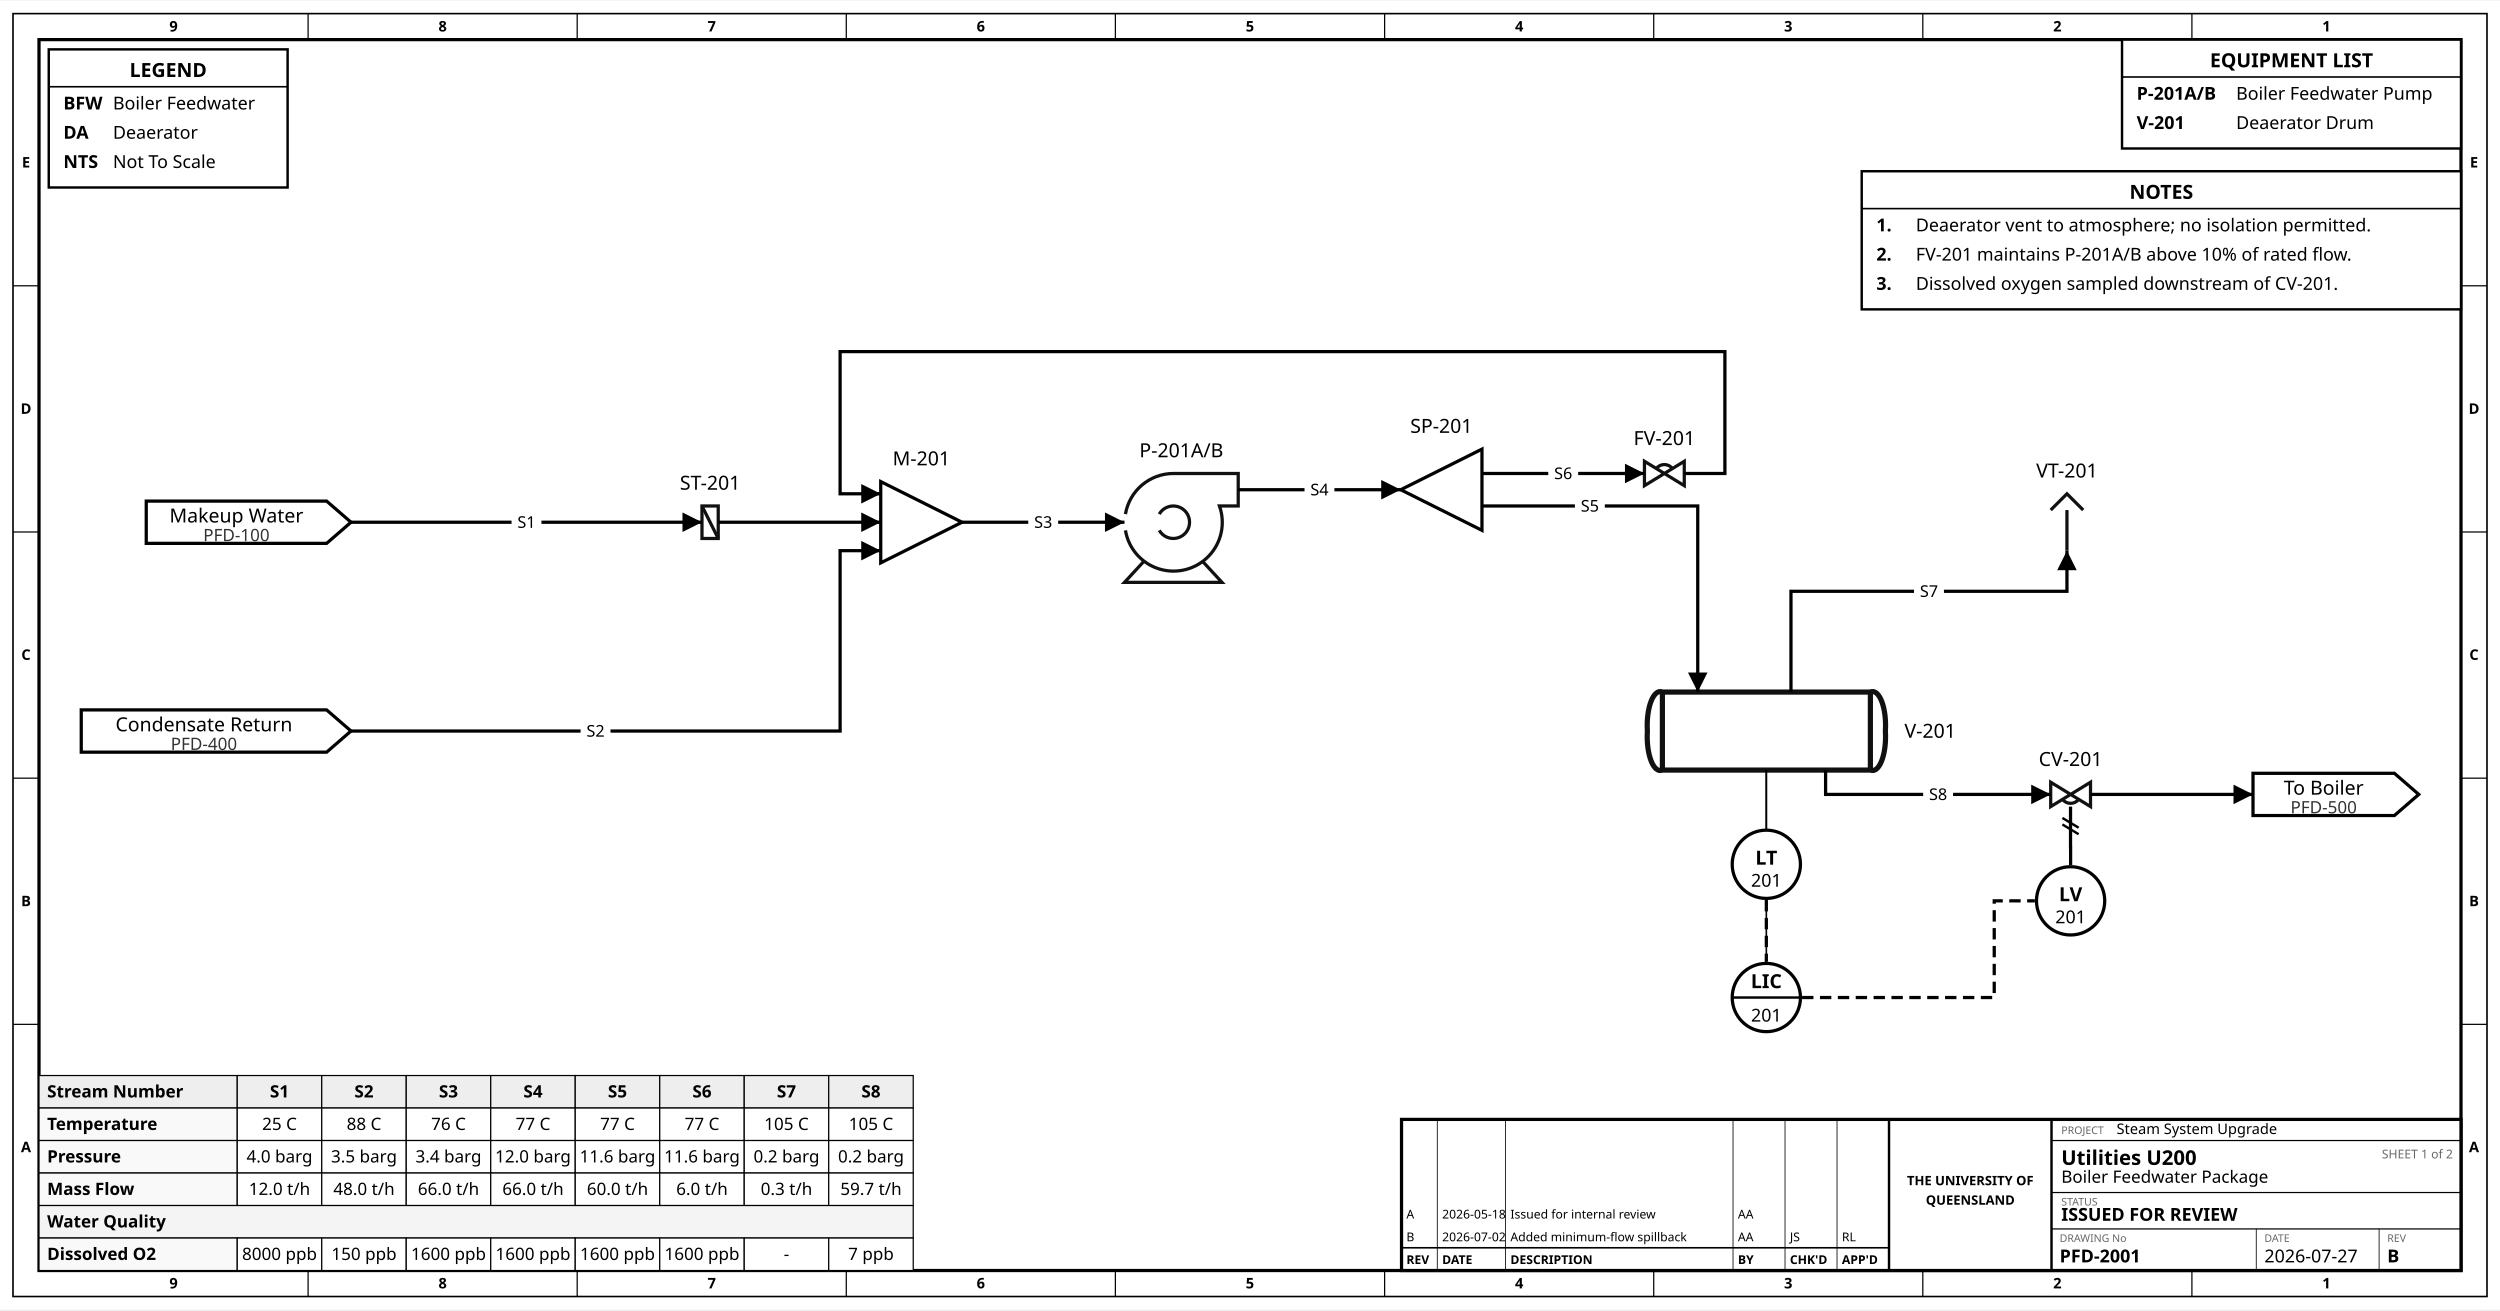
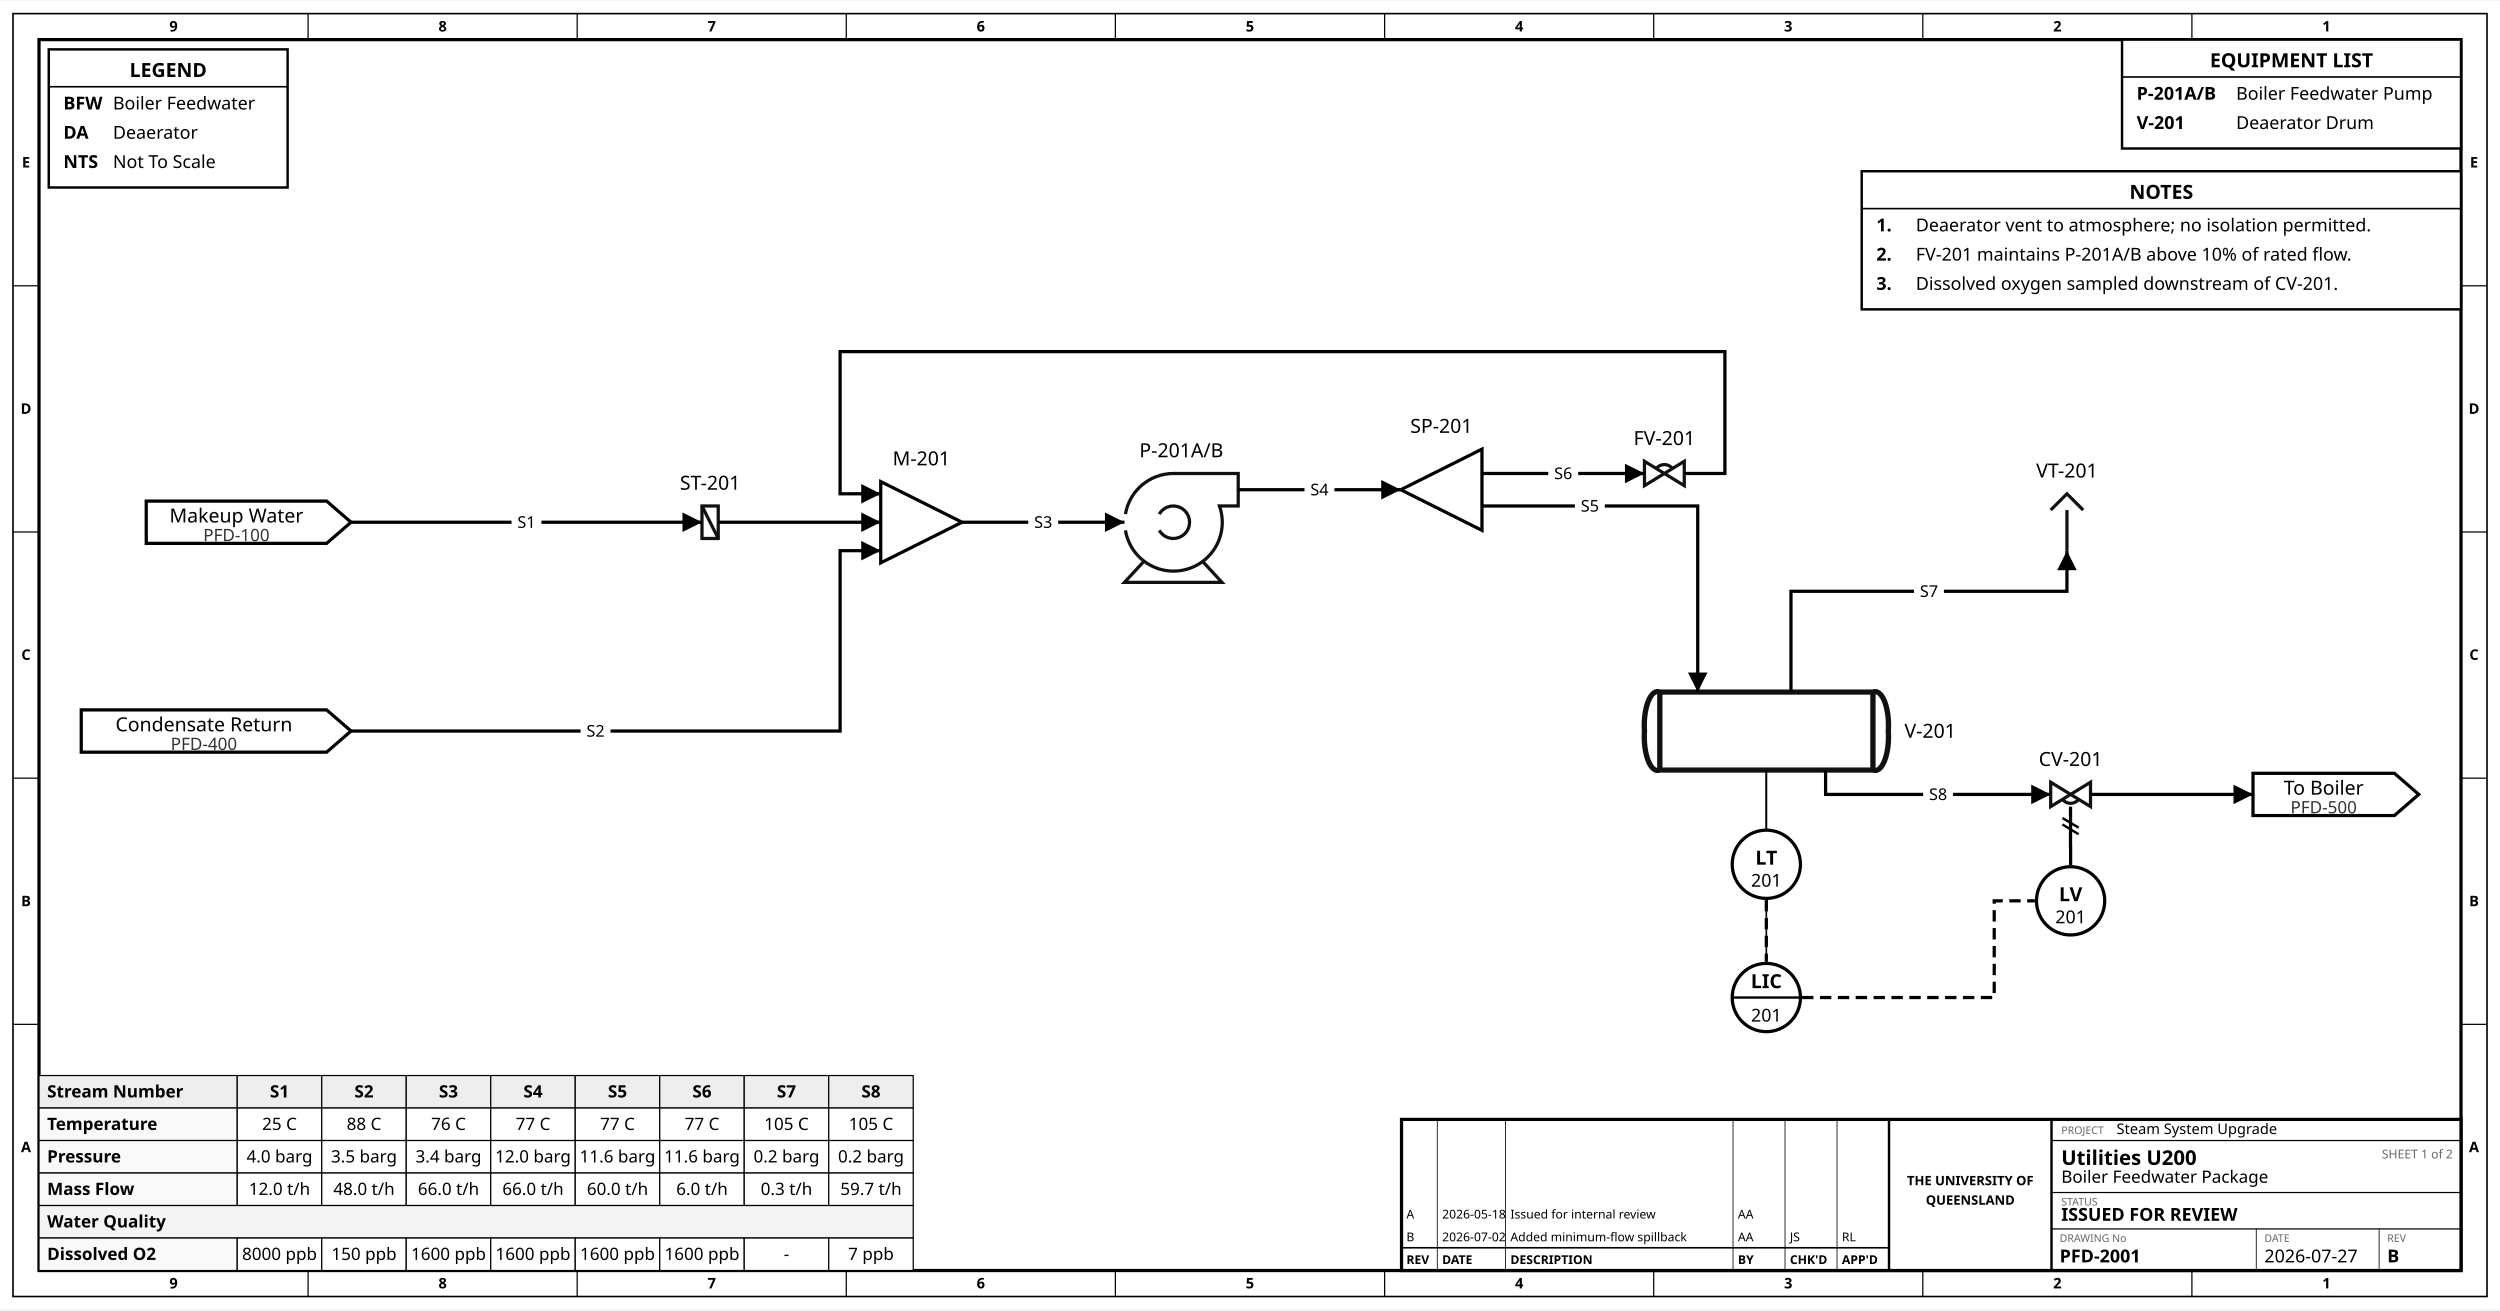
<svg xmlns="http://www.w3.org/2000/svg" width="1538" height="806" viewBox="-116.0 602.5 1538.5 805.5">
  <rect x="-116.0" y="602.5" width="1538.5" height="805.5" fill="white" />
  <rect x="-108.0" y="610.5" width="1522.5" height="789.5" fill="none" stroke="black" stroke-width="1" />
  <rect x="-92.0" y="626.5" width="1490.5" height="757.5" fill="none" stroke="black" stroke-width="2" />
  <text x="-9.2" y="621.5" font-family="sans-serif" font-size="9.0" text-anchor="middle" font-weight="bold" fill="black">9</text>
  <text x="-9.2" y="1395.0" font-family="sans-serif" font-size="9.0" text-anchor="middle" font-weight="bold" fill="black">9</text>
  <line x1="73.6" y1="610.5" x2="73.6" y2="626.5" stroke="black" stroke-width="0.75" />
  <line x1="73.6" y1="1384.0" x2="73.6" y2="1400.0" stroke="black" stroke-width="0.75" />
  <text x="156.4" y="621.5" font-family="sans-serif" font-size="9.0" text-anchor="middle" font-weight="bold" fill="black">8</text>
  <text x="156.4" y="1395.0" font-family="sans-serif" font-size="9.0" text-anchor="middle" font-weight="bold" fill="black">8</text>
  <line x1="239.2" y1="610.5" x2="239.2" y2="626.5" stroke="black" stroke-width="0.75" />
  <line x1="239.2" y1="1384.0" x2="239.2" y2="1400.0" stroke="black" stroke-width="0.75" />
  <text x="322.0" y="621.5" font-family="sans-serif" font-size="9.0" text-anchor="middle" font-weight="bold" fill="black">7</text>
  <text x="322.0" y="1395.0" font-family="sans-serif" font-size="9.0" text-anchor="middle" font-weight="bold" fill="black">7</text>
  <line x1="404.8" y1="610.5" x2="404.8" y2="626.5" stroke="black" stroke-width="0.75" />
  <line x1="404.8" y1="1384.0" x2="404.8" y2="1400.0" stroke="black" stroke-width="0.75" />
  <text x="487.6" y="621.5" font-family="sans-serif" font-size="9.0" text-anchor="middle" font-weight="bold" fill="black">6</text>
  <text x="487.6" y="1395.0" font-family="sans-serif" font-size="9.0" text-anchor="middle" font-weight="bold" fill="black">6</text>
  <line x1="570.4" y1="610.5" x2="570.4" y2="626.5" stroke="black" stroke-width="0.75" />
  <line x1="570.4" y1="1384.0" x2="570.4" y2="1400.0" stroke="black" stroke-width="0.75" />
  <text x="653.2" y="621.5" font-family="sans-serif" font-size="9.0" text-anchor="middle" font-weight="bold" fill="black">5</text>
  <text x="653.2" y="1395.0" font-family="sans-serif" font-size="9.0" text-anchor="middle" font-weight="bold" fill="black">5</text>
  <line x1="736.1" y1="610.5" x2="736.1" y2="626.5" stroke="black" stroke-width="0.75" />
  <line x1="736.1" y1="1384.0" x2="736.1" y2="1400.0" stroke="black" stroke-width="0.75" />
  <text x="818.9" y="621.5" font-family="sans-serif" font-size="9.0" text-anchor="middle" font-weight="bold" fill="black">4</text>
  <text x="818.9" y="1395.0" font-family="sans-serif" font-size="9.0" text-anchor="middle" font-weight="bold" fill="black">4</text>
  <line x1="901.7" y1="610.5" x2="901.7" y2="626.5" stroke="black" stroke-width="0.75" />
  <line x1="901.7" y1="1384.0" x2="901.7" y2="1400.0" stroke="black" stroke-width="0.75" />
  <text x="984.5" y="621.5" font-family="sans-serif" font-size="9.0" text-anchor="middle" font-weight="bold" fill="black">3</text>
  <text x="984.5" y="1395.0" font-family="sans-serif" font-size="9.0" text-anchor="middle" font-weight="bold" fill="black">3</text>
  <line x1="1067.3" y1="610.5" x2="1067.3" y2="626.5" stroke="black" stroke-width="0.75" />
  <line x1="1067.3" y1="1384.0" x2="1067.3" y2="1400.0" stroke="black" stroke-width="0.75" />
  <text x="1150.1" y="621.5" font-family="sans-serif" font-size="9.0" text-anchor="middle" font-weight="bold" fill="black">2</text>
  <text x="1150.1" y="1395.0" font-family="sans-serif" font-size="9.0" text-anchor="middle" font-weight="bold" fill="black">2</text>
  <line x1="1232.9" y1="610.5" x2="1232.9" y2="626.5" stroke="black" stroke-width="0.75" />
  <line x1="1232.9" y1="1384.0" x2="1232.9" y2="1400.0" stroke="black" stroke-width="0.75" />
  <text x="1315.7" y="621.5" font-family="sans-serif" font-size="9.0" text-anchor="middle" font-weight="bold" fill="black">1</text>
  <text x="1315.7" y="1395.0" font-family="sans-serif" font-size="9.0" text-anchor="middle" font-weight="bold" fill="black">1</text>
  <text x="-100.0" y="705.2" font-family="sans-serif" font-size="9.0" text-anchor="middle" font-weight="bold" fill="black">E</text>
  <text x="1406.5" y="705.2" font-family="sans-serif" font-size="9.0" text-anchor="middle" font-weight="bold" fill="black">E</text>
  <line x1="-108.0" y1="778.0" x2="-92.0" y2="778.0" stroke="black" stroke-width="0.75" />
  <line x1="1398.5" y1="778.0" x2="1414.5" y2="778.0" stroke="black" stroke-width="0.75" />
  <text x="-100.0" y="856.8" font-family="sans-serif" font-size="9.0" text-anchor="middle" font-weight="bold" fill="black">D</text>
  <text x="1406.5" y="856.8" font-family="sans-serif" font-size="9.0" text-anchor="middle" font-weight="bold" fill="black">D</text>
  <line x1="-108.0" y1="929.5" x2="-92.0" y2="929.5" stroke="black" stroke-width="0.75" />
  <line x1="1398.5" y1="929.5" x2="1414.5" y2="929.5" stroke="black" stroke-width="0.75" />
  <text x="-100.0" y="1008.2" font-family="sans-serif" font-size="9.0" text-anchor="middle" font-weight="bold" fill="black">C</text>
  <text x="1406.5" y="1008.2" font-family="sans-serif" font-size="9.0" text-anchor="middle" font-weight="bold" fill="black">C</text>
  <line x1="-108.0" y1="1081.0" x2="-92.0" y2="1081.0" stroke="black" stroke-width="0.75" />
  <line x1="1398.5" y1="1081.0" x2="1414.5" y2="1081.0" stroke="black" stroke-width="0.75" />
  <text x="-100.0" y="1159.8" font-family="sans-serif" font-size="9.0" text-anchor="middle" font-weight="bold" fill="black">B</text>
  <text x="1406.5" y="1159.8" font-family="sans-serif" font-size="9.0" text-anchor="middle" font-weight="bold" fill="black">B</text>
  <line x1="-108.0" y1="1232.5" x2="-92.0" y2="1232.5" stroke="black" stroke-width="0.75" />
  <line x1="1398.5" y1="1232.5" x2="1414.5" y2="1232.5" stroke="black" stroke-width="0.75" />
  <text x="-100.0" y="1311.2" font-family="sans-serif" font-size="9.0" text-anchor="middle" font-weight="bold" fill="black">A</text>
  <text x="1406.5" y="1311.2" font-family="sans-serif" font-size="9.0" text-anchor="middle" font-weight="bold" fill="black">A</text>
  <rect x="-86.0" y="632.5" width="147.0" height="85.0" fill="white" stroke="black" stroke-width="1.5" />
  <text x="-12.5" y="649.5" font-family="sans-serif" font-size="12.0" text-anchor="middle" font-weight="bold" fill="black">LEGEND</text>
  <line x1="-86.0" y1="655.5" x2="61.0" y2="655.5" stroke="black" stroke-width="1" />
  <text x="-77.0" y="669.5" font-family="sans-serif" font-size="11.0" text-anchor="start" font-weight="bold" fill="black">BFW</text>
  <text x="-46.5" y="669.5" font-family="sans-serif" font-size="11.0" text-anchor="start" fill="black">Boiler Feedwater</text>
  <text x="-77.0" y="687.5" font-family="sans-serif" font-size="11.0" text-anchor="start" font-weight="bold" fill="black">DA</text>
  <text x="-46.5" y="687.5" font-family="sans-serif" font-size="11.0" text-anchor="start" fill="black">Deaerator</text>
  <text x="-77.0" y="705.5" font-family="sans-serif" font-size="11.0" text-anchor="start" font-weight="bold" fill="black">NTS</text>
  <text x="-46.5" y="705.5" font-family="sans-serif" font-size="11.0" text-anchor="start" fill="black">Not To Scale</text>
  <rect x="1189.9" y="626.5" width="208.6" height="67.0" fill="white" stroke="black" stroke-width="1.5" />
  <text x="1294.2" y="643.5" font-family="sans-serif" font-size="12.0" text-anchor="middle" font-weight="bold" fill="black">EQUIPMENT LIST</text>
  <line x1="1189.9" y1="649.5" x2="1398.5" y2="649.5" stroke="black" stroke-width="1" />
  <text x="1198.9" y="663.5" font-family="sans-serif" font-size="11.0" text-anchor="start" font-weight="bold" fill="black">P-201A/B</text>
  <text x="1260.1" y="663.5" font-family="sans-serif" font-size="11.0" text-anchor="start" fill="black">Boiler Feedwater Pump</text>
  <text x="1198.9" y="681.5" font-family="sans-serif" font-size="11.0" text-anchor="start" font-weight="bold" fill="black">V-201</text>
  <text x="1260.1" y="681.5" font-family="sans-serif" font-size="11.0" text-anchor="start" fill="black">Deaerator Drum</text>
  <rect x="1029.7" y="707.5" width="368.8" height="85.0" fill="white" stroke="black" stroke-width="1.5" />
  <text x="1214.1" y="724.5" font-family="sans-serif" font-size="12.0" text-anchor="middle" font-weight="bold" fill="black">NOTES</text>
  <line x1="1029.7" y1="730.5" x2="1398.5" y2="730.5" stroke="black" stroke-width="1" />
  <text x="1038.7" y="744.5" font-family="sans-serif" font-size="11.0" text-anchor="start" font-weight="bold" fill="black">1.</text>
  <text x="1063.0" y="744.5" font-family="sans-serif" font-size="11.0" text-anchor="start" fill="black">Deaerator vent to atmosphere; no isolation permitted.</text>
  <text x="1038.7" y="762.5" font-family="sans-serif" font-size="11.0" text-anchor="start" font-weight="bold" fill="black">2.</text>
  <text x="1063.0" y="762.5" font-family="sans-serif" font-size="11.0" text-anchor="start" fill="black">FV-201 maintains P-201A/B above 10% of rated flow.</text>
  <text x="1038.7" y="780.5" font-family="sans-serif" font-size="11.0" text-anchor="start" font-weight="bold" fill="black">3.</text>
  <text x="1063.0" y="780.5" font-family="sans-serif" font-size="11.0" text-anchor="start" fill="black">Dissolved oxygen sampled downstream of CV-201.</text>
  <g id="stream_table">
    <rect x="-92.0" y="1264.0" width="122.0" height="20.0" fill="#eee" stroke="black" stroke-width="0.75" />
    <text x="-87.0" y="1277.5" font-family="sans-serif" font-size="10.5" font-weight="bold" text-anchor="start">Stream Number</text>
    <rect x="30.0" y="1264.0" width="52.0" height="20.0" fill="#eee" stroke="black" stroke-width="0.75" />
    <text x="56.0" y="1277.5" font-family="sans-serif" font-size="10.5" font-weight="bold" text-anchor="middle">S1</text>
    <rect x="82.0" y="1264.0" width="52.0" height="20.0" fill="#eee" stroke="black" stroke-width="0.75" />
    <text x="108.0" y="1277.5" font-family="sans-serif" font-size="10.5" font-weight="bold" text-anchor="middle">S2</text>
    <rect x="134.0" y="1264.0" width="52.0" height="20.0" fill="#eee" stroke="black" stroke-width="0.75" />
    <text x="160.0" y="1277.5" font-family="sans-serif" font-size="10.5" font-weight="bold" text-anchor="middle">S3</text>
    <rect x="186.0" y="1264.0" width="52.0" height="20.0" fill="#eee" stroke="black" stroke-width="0.75" />
    <text x="212.0" y="1277.5" font-family="sans-serif" font-size="10.5" font-weight="bold" text-anchor="middle">S4</text>
    <rect x="238.0" y="1264.0" width="52.0" height="20.0" fill="#eee" stroke="black" stroke-width="0.75" />
    <text x="264.0" y="1277.5" font-family="sans-serif" font-size="10.5" font-weight="bold" text-anchor="middle">S5</text>
    <rect x="290.0" y="1264.0" width="52.0" height="20.0" fill="#eee" stroke="black" stroke-width="0.75" />
    <text x="316.0" y="1277.5" font-family="sans-serif" font-size="10.5" font-weight="bold" text-anchor="middle">S6</text>
    <rect x="342.0" y="1264.0" width="52.0" height="20.0" fill="#eee" stroke="black" stroke-width="0.75" />
    <text x="368.0" y="1277.5" font-family="sans-serif" font-size="10.5" font-weight="bold" text-anchor="middle">S7</text>
    <rect x="394.0" y="1264.0" width="52.0" height="20.0" fill="#eee" stroke="black" stroke-width="0.75" />
    <text x="420.0" y="1277.5" font-family="sans-serif" font-size="10.5" font-weight="bold" text-anchor="middle">S8</text>
    <rect x="-92.0" y="1284.0" width="122.0" height="20.0" fill="#f9f9f9" stroke="black" stroke-width="0.75" />
    <text x="-87.0" y="1297.5" font-family="sans-serif" font-size="10.5" font-weight="bold" text-anchor="start">Temperature</text>
    <rect x="30.0" y="1284.0" width="52.0" height="20.0" fill="white" stroke="black" stroke-width="0.75" />
    <text x="56.0" y="1297.5" font-family="sans-serif" font-size="10.5" text-anchor="middle">25 C</text>
    <rect x="82.0" y="1284.0" width="52.0" height="20.0" fill="white" stroke="black" stroke-width="0.75" />
    <text x="108.0" y="1297.5" font-family="sans-serif" font-size="10.5" text-anchor="middle">88 C</text>
    <rect x="134.0" y="1284.0" width="52.0" height="20.0" fill="white" stroke="black" stroke-width="0.75" />
    <text x="160.0" y="1297.5" font-family="sans-serif" font-size="10.5" text-anchor="middle">76 C</text>
    <rect x="186.0" y="1284.0" width="52.0" height="20.0" fill="white" stroke="black" stroke-width="0.75" />
    <text x="212.0" y="1297.5" font-family="sans-serif" font-size="10.5" text-anchor="middle">77 C</text>
    <rect x="238.0" y="1284.0" width="52.0" height="20.0" fill="white" stroke="black" stroke-width="0.75" />
    <text x="264.0" y="1297.5" font-family="sans-serif" font-size="10.5" text-anchor="middle">77 C</text>
    <rect x="290.0" y="1284.0" width="52.0" height="20.0" fill="white" stroke="black" stroke-width="0.75" />
    <text x="316.0" y="1297.5" font-family="sans-serif" font-size="10.5" text-anchor="middle">77 C</text>
    <rect x="342.0" y="1284.0" width="52.0" height="20.0" fill="white" stroke="black" stroke-width="0.75" />
    <text x="368.0" y="1297.5" font-family="sans-serif" font-size="10.5" text-anchor="middle">105 C</text>
    <rect x="394.0" y="1284.0" width="52.0" height="20.0" fill="white" stroke="black" stroke-width="0.75" />
    <text x="420.0" y="1297.5" font-family="sans-serif" font-size="10.5" text-anchor="middle">105 C</text>
    <rect x="-92.0" y="1304.0" width="122.0" height="20.0" fill="#f9f9f9" stroke="black" stroke-width="0.75" />
    <text x="-87.0" y="1317.5" font-family="sans-serif" font-size="10.5" font-weight="bold" text-anchor="start">Pressure</text>
    <rect x="30.0" y="1304.0" width="52.0" height="20.0" fill="white" stroke="black" stroke-width="0.75" />
    <text x="56.0" y="1317.5" font-family="sans-serif" font-size="10.5" text-anchor="middle">4.0 barg</text>
    <rect x="82.0" y="1304.0" width="52.0" height="20.0" fill="white" stroke="black" stroke-width="0.75" />
    <text x="108.0" y="1317.5" font-family="sans-serif" font-size="10.5" text-anchor="middle">3.5 barg</text>
    <rect x="134.0" y="1304.0" width="52.0" height="20.0" fill="white" stroke="black" stroke-width="0.75" />
    <text x="160.0" y="1317.5" font-family="sans-serif" font-size="10.5" text-anchor="middle">3.4 barg</text>
    <rect x="186.0" y="1304.0" width="52.0" height="20.0" fill="white" stroke="black" stroke-width="0.75" />
    <text x="212.0" y="1317.5" font-family="sans-serif" font-size="10.5" text-anchor="middle">12.0 barg</text>
    <rect x="238.0" y="1304.0" width="52.0" height="20.0" fill="white" stroke="black" stroke-width="0.75" />
    <text x="264.0" y="1317.5" font-family="sans-serif" font-size="10.5" text-anchor="middle">11.6 barg</text>
    <rect x="290.0" y="1304.0" width="52.0" height="20.0" fill="white" stroke="black" stroke-width="0.75" />
    <text x="316.0" y="1317.5" font-family="sans-serif" font-size="10.5" text-anchor="middle">11.6 barg</text>
    <rect x="342.0" y="1304.0" width="52.0" height="20.0" fill="white" stroke="black" stroke-width="0.75" />
    <text x="368.0" y="1317.5" font-family="sans-serif" font-size="10.5" text-anchor="middle">0.2 barg</text>
    <rect x="394.0" y="1304.0" width="52.0" height="20.0" fill="white" stroke="black" stroke-width="0.75" />
    <text x="420.0" y="1317.5" font-family="sans-serif" font-size="10.5" text-anchor="middle">0.2 barg</text>
    <rect x="-92.0" y="1324.0" width="122.0" height="20.0" fill="#f9f9f9" stroke="black" stroke-width="0.75" />
    <text x="-87.0" y="1337.5" font-family="sans-serif" font-size="10.5" font-weight="bold" text-anchor="start">Mass Flow</text>
    <rect x="30.0" y="1324.0" width="52.0" height="20.0" fill="white" stroke="black" stroke-width="0.75" />
    <text x="56.0" y="1337.5" font-family="sans-serif" font-size="10.5" text-anchor="middle">12.0 t/h</text>
    <rect x="82.0" y="1324.0" width="52.0" height="20.0" fill="white" stroke="black" stroke-width="0.75" />
    <text x="108.0" y="1337.5" font-family="sans-serif" font-size="10.5" text-anchor="middle">48.0 t/h</text>
    <rect x="134.0" y="1324.0" width="52.0" height="20.0" fill="white" stroke="black" stroke-width="0.75" />
    <text x="160.0" y="1337.5" font-family="sans-serif" font-size="10.5" text-anchor="middle">66.0 t/h</text>
    <rect x="186.0" y="1324.0" width="52.0" height="20.0" fill="white" stroke="black" stroke-width="0.75" />
    <text x="212.0" y="1337.5" font-family="sans-serif" font-size="10.5" text-anchor="middle">66.0 t/h</text>
    <rect x="238.0" y="1324.0" width="52.0" height="20.0" fill="white" stroke="black" stroke-width="0.75" />
    <text x="264.0" y="1337.5" font-family="sans-serif" font-size="10.5" text-anchor="middle">60.0 t/h</text>
    <rect x="290.0" y="1324.0" width="52.0" height="20.0" fill="white" stroke="black" stroke-width="0.75" />
    <text x="316.0" y="1337.5" font-family="sans-serif" font-size="10.5" text-anchor="middle">6.0 t/h</text>
    <rect x="342.0" y="1324.0" width="52.0" height="20.0" fill="white" stroke="black" stroke-width="0.75" />
    <text x="368.0" y="1337.5" font-family="sans-serif" font-size="10.5" text-anchor="middle">0.3 t/h</text>
    <rect x="394.0" y="1324.0" width="52.0" height="20.0" fill="white" stroke="black" stroke-width="0.75" />
    <text x="420.0" y="1337.5" font-family="sans-serif" font-size="10.5" text-anchor="middle">59.7 t/h</text>
    <rect x="-92.0" y="1344.0" width="538.0" height="20.0" fill="#f4f4f4" stroke="black" stroke-width="0.75" />
    <text x="-87.0" y="1357.5" font-family="sans-serif" font-size="10.5" font-weight="bold" text-anchor="start">Water Quality</text>
    <rect x="-92.0" y="1364.0" width="122.0" height="20.0" fill="#f9f9f9" stroke="black" stroke-width="0.75" />
    <text x="-87.0" y="1377.5" font-family="sans-serif" font-size="10.5" font-weight="bold" text-anchor="start">Dissolved O2</text>
    <rect x="30.0" y="1364.0" width="52.0" height="20.0" fill="white" stroke="black" stroke-width="0.75" />
    <text x="56.0" y="1377.5" font-family="sans-serif" font-size="10.5" text-anchor="middle">8000 ppb</text>
    <rect x="82.0" y="1364.0" width="52.0" height="20.0" fill="white" stroke="black" stroke-width="0.75" />
    <text x="108.0" y="1377.5" font-family="sans-serif" font-size="10.5" text-anchor="middle">150 ppb</text>
    <rect x="134.0" y="1364.0" width="52.0" height="20.0" fill="white" stroke="black" stroke-width="0.75" />
    <text x="160.0" y="1377.5" font-family="sans-serif" font-size="10.5" text-anchor="middle">1600 ppb</text>
    <rect x="186.0" y="1364.0" width="52.0" height="20.0" fill="white" stroke="black" stroke-width="0.75" />
    <text x="212.0" y="1377.5" font-family="sans-serif" font-size="10.5" text-anchor="middle">1600 ppb</text>
    <rect x="238.0" y="1364.0" width="52.0" height="20.0" fill="white" stroke="black" stroke-width="0.75" />
    <text x="264.0" y="1377.5" font-family="sans-serif" font-size="10.5" text-anchor="middle">1600 ppb</text>
    <rect x="290.0" y="1364.0" width="52.0" height="20.0" fill="white" stroke="black" stroke-width="0.75" />
    <text x="316.0" y="1377.5" font-family="sans-serif" font-size="10.5" text-anchor="middle">1600 ppb</text>
    <rect x="342.0" y="1364.0" width="52.0" height="20.0" fill="white" stroke="black" stroke-width="0.75" />
    <text x="368.0" y="1377.5" font-family="sans-serif" font-size="10.5" text-anchor="middle">-</text>
    <rect x="394.0" y="1364.0" width="52.0" height="20.0" fill="white" stroke="black" stroke-width="0.75" />
    <text x="420.0" y="1377.5" font-family="sans-serif" font-size="10.5" text-anchor="middle">7 ppb</text>
  </g>
  <rect x="746.5" y="1291.0" width="652.0" height="93.0" fill="white" stroke="black" stroke-width="2" />
  <line x1="1046.5" y1="1291.0" x2="1046.5" y2="1384.0" stroke="black" stroke-width="1.5" />
  <line x1="1146.5" y1="1291.0" x2="1146.5" y2="1384.0" stroke="black" stroke-width="1.5" />
  <line x1="746.5" y1="1370.0" x2="1046.5" y2="1370.0" stroke="black" stroke-width="1" />
  <line x1="768.5" y1="1291.0" x2="768.5" y2="1384.0" stroke="black" stroke-width="0.5" />
  <line x1="810.5" y1="1291.0" x2="810.5" y2="1384.0" stroke="black" stroke-width="0.5" />
  <line x1="950.5" y1="1291.0" x2="950.5" y2="1384.0" stroke="black" stroke-width="0.5" />
  <line x1="982.5" y1="1291.0" x2="982.5" y2="1384.0" stroke="black" stroke-width="0.5" />
  <line x1="1014.5" y1="1291.0" x2="1014.5" y2="1384.0" stroke="black" stroke-width="0.5" />
  <text x="749.5" y="1380.0" font-family="sans-serif" font-size="7.5" text-anchor="start" font-weight="bold" fill="black">REV</text>
  <text x="771.5" y="1380.0" font-family="sans-serif" font-size="7.5" text-anchor="start" font-weight="bold" fill="black">DATE</text>
  <text x="813.5" y="1380.0" font-family="sans-serif" font-size="7.5" text-anchor="start" font-weight="bold" fill="black">DESCRIPTION</text>
  <text x="953.5" y="1380.0" font-family="sans-serif" font-size="7.5" text-anchor="start" font-weight="bold" fill="black">BY</text>
  <text x="985.5" y="1380.0" font-family="sans-serif" font-size="7.5" text-anchor="start" font-weight="bold" fill="black">CHK'D</text>
  <text x="1017.5" y="1380.0" font-family="sans-serif" font-size="7.5" text-anchor="start" font-weight="bold" fill="black">APP'D</text>
  <text x="749.5" y="1366.0" font-family="sans-serif" font-size="7.5" text-anchor="start" fill="black">B</text>
  <text x="771.5" y="1366.0" font-family="sans-serif" font-size="7.5" text-anchor="start" fill="black">2026-07-02</text>
  <text x="813.5" y="1366.0" font-family="sans-serif" font-size="7.5" text-anchor="start" fill="black">Added minimum-flow spillback</text>
  <text x="953.5" y="1366.0" font-family="sans-serif" font-size="7.5" text-anchor="start" fill="black">AA</text>
  <text x="985.5" y="1366.0" font-family="sans-serif" font-size="7.5" text-anchor="start" fill="black">JS</text>
  <text x="1017.5" y="1366.0" font-family="sans-serif" font-size="7.5" text-anchor="start" fill="black">RL</text>
  <text x="749.5" y="1352.0" font-family="sans-serif" font-size="7.5" text-anchor="start" fill="black">A</text>
  <text x="771.5" y="1352.0" font-family="sans-serif" font-size="7.5" text-anchor="start" fill="black">2026-05-18</text>
  <text x="813.5" y="1352.0" font-family="sans-serif" font-size="7.5" text-anchor="start" fill="black">Issued for internal review</text>
  <text x="953.5" y="1352.0" font-family="sans-serif" font-size="7.5" text-anchor="start" fill="black">AA</text>
  <text x="985.5" y="1352.0" font-family="sans-serif" font-size="7.5" text-anchor="start" fill="black" />
  <text x="1017.5" y="1352.0" font-family="sans-serif" font-size="7.5" text-anchor="start" fill="black" />
  <text x="1096.5" y="1331.5" font-family="sans-serif" font-size="8.0" text-anchor="middle" font-weight="bold" fill="black">THE UNIVERSITY OF</text>
  <text x="1096.5" y="1343.5" font-family="sans-serif" font-size="8.0" text-anchor="middle" font-weight="bold" fill="black">QUEENSLAND</text>
  <text x="1152.5" y="1300.0" font-family="sans-serif" font-size="6.5" text-anchor="start" fill="#666">PROJECT</text>
  <text x="1186.5" y="1300.0" font-family="sans-serif" font-size="9.0" text-anchor="start" fill="black">Steam System Upgrade</text>
  <line x1="1146.5" y1="1304.0" x2="1398.5" y2="1304.0" stroke="black" stroke-width="0.75" />
  <line x1="1146.5" y1="1336.0" x2="1398.5" y2="1336.0" stroke="black" stroke-width="0.75" />
  <line x1="1146.5" y1="1358.4" x2="1398.5" y2="1358.4" stroke="black" stroke-width="0.75" />
  <text x="1152.5" y="1319.0" font-family="sans-serif" font-size="12.5" text-anchor="start" font-weight="bold" fill="black">Utilities U200</text>
  <text x="1152.5" y="1330.0" font-family="sans-serif" font-size="10.5" text-anchor="start" fill="black">Boiler Feedwater Package</text>
  <text x="1393.5" y="1315.0" font-family="sans-serif" font-size="7.5" text-anchor="end" fill="#666">SHEET 1 of 2</text>
  <text x="1152.5" y="1344.0" font-family="sans-serif" font-size="6.5" text-anchor="start" fill="#666">STATUS</text>
  <text x="1152.5" y="1353.4" font-family="sans-serif" font-size="11.0" text-anchor="start" font-weight="bold" fill="black">ISSUED FOR REVIEW</text>
  <text x="1151.5" y="1366.4" font-family="sans-serif" font-size="6.5" text-anchor="start" fill="#666">DRAWING No</text>
  <text x="1151.5" y="1379.0" font-family="sans-serif" font-size="11.0" text-anchor="start" font-weight="bold" fill="black">PFD-2001</text>
  <line x1="1272.5" y1="1358.4" x2="1272.5" y2="1384.0" stroke="black" stroke-width="0.5" />
  <text x="1277.5" y="1366.4" font-family="sans-serif" font-size="6.5" text-anchor="start" fill="#666">DATE</text>
  <text x="1277.5" y="1379.0" font-family="sans-serif" font-size="11.0" text-anchor="start" fill="black">2026-07-27</text>
  <line x1="1348.1" y1="1358.4" x2="1348.1" y2="1384.0" stroke="black" stroke-width="0.5" />
  <text x="1353.1" y="1366.4" font-family="sans-serif" font-size="6.5" text-anchor="start" fill="#666">REV</text>
  <text x="1353.1" y="1379.0" font-family="sans-serif" font-size="11.0" text-anchor="start" font-weight="bold" fill="black">B</text>
  <defs>
    <marker id="arrow_black" viewBox="0 0 10 10" refX="10" refY="5" markerWidth="12" markerHeight="12" markerUnits="userSpaceOnUse" orient="auto-start-reverse">
      <path d="M 0 0 L 10 5 L 0 10 z" fill="black" />
    </marker>
    <symbol id="sym_fitting_strainer" viewBox="0 0 10.0 20.0" overflow="visible">
      <g transform="scale(0.25)">
        <rect x="0.0" y="0.0" width="40.0" height="80.0" fill="none" stroke="#111" stroke-width="8.0" />
        <path d="M 0.0 0.0 L 40.0 80.0" fill="none" stroke="#111" stroke-width="8.0" />
      </g>
    </symbol>
    <symbol id="sym_instrument" viewBox="0 0 44.0 44.0" overflow="visible">
      <circle cx="22" cy="22" r="21" fill="white" stroke="black" stroke-width="2" />
    </symbol>
    <symbol id="sym_instrument_panel" viewBox="0 0 44.0 44.0" overflow="visible">
      <circle cx="22" cy="22" r="21" fill="white" stroke="black" stroke-width="2" />
      <line x1="1" y1="22" x2="43" y2="22" stroke="black" stroke-width="1.5" />
    </symbol>
    <symbol id="sym_mixer" viewBox="0 0 50.0 50.0" overflow="visible">
      <polygon points="0,0 50,25 0,50" fill="none" stroke="black" stroke-width="2" />
    </symbol>
    <symbol id="sym_pump" viewBox="0 0 70.0 67.0" overflow="visible">
      <path d="M 12.0 54.0 L 0.0 67.0 L 60.0 67.0 L 48.0 54.0" fill="none" stroke="#111" stroke-width="2.0" />
      <path d="M 0.6 25.0 A 30.0 30.0 0.0 0 1 30.0 0.0 L 70.0 0.0 L 70.0 20.0 L 58.45 20.0 A 30.0 30.0 0.0 0 1 51.859 50.83 A 30.0 30.0 0.0 0 1 21.341 58.742 A 30.0 30.0 0.0 0 1 0.6 35.0" fill="none" stroke="#111" stroke-width="2.0" />
      <path d="M 21.4 25.0 A 10.0 10.0 0.0 1 1 21.4 35.0" fill="none" stroke="#111" stroke-width="2.0" />
    </symbol>
    <symbol id="sym_splitter" viewBox="0 0 50.0 50.0" overflow="visible">
      <polygon points="0,25 50,0 50,50" fill="none" stroke="black" stroke-width="2" />
    </symbol>
    <symbol id="sym_valve_control" viewBox="0 0 24.5 15.0" overflow="visible">
      <g transform="scale(0.25)">
        <path d="M 0.0 60.0 L 0.0 0.0 L 98.0 60.0 L 98.0 0.0 Z" fill="none" stroke="#111" stroke-width="8.0" />
        <path d="M 29.0 18.0 A 25.0 25.0 0.0 0 1 69.0 18.0" fill="none" stroke="#111" stroke-width="8.0" />
      </g>
    </symbol>
    <symbol id="sym_vent" viewBox="0 0 20.0 35.0" overflow="visible">
      <g transform="scale(0.25)">
        <path d="M 40.0 40.0 L 40.0 140.0 M 0.0 40.0 L 40.0 0.0 L 80.0 40.0" fill="none" stroke="#111" stroke-width="8.0" />
      </g>
    </symbol>
-     <symbol id="sym_vessel_horizontal" viewBox="0 0 91.5 30.0" overflow="visible">
+     <symbol id="sym_vessel_horizontal" viewBox="0 0 91.5 30.0" preserveAspectRatio="none" overflow="visible">
      <path d="M 5.77 30.0 L 85.77 30.0 A 5.0 13.0 0.0 0 0 91.539 15.0 A 5.0 13.0 0.0 0 0 85.77 0.0 L 5.77 0.0 A 5.0 13.0 0.0 0 0 0.001 15.0 A 5.0 13.0 0.0 0 0 5.77 30.0 Z M 5.77 0.0 L 5.77 30.0 M 85.77 0.0 L 85.77 30.0" fill="none" stroke="#111" stroke-width="2.0" />
    </symbol>
  </defs>
  <g id="units">
    <polygon points="-26.0,910.5 85,910.5 100,923.5 85,936.5 -26.0,936.5" fill="transparent" stroke="black" stroke-width="2" />
    <text x="29.5" y="919.5" font-family="sans-serif" font-size="12" text-anchor="middle" dominant-baseline="middle">Makeup Water</text>
    <text x="29.5" y="931.5" font-family="sans-serif" font-size="10.5" text-anchor="middle" dominant-baseline="middle" fill="#333">PFD-100</text>
    <use href="#sym_fitting_strainer" x="316" y="913.5" width="10.0" height="20.0" />
    <polygon points="-66.0,1039.0 85,1039.0 100,1052.0 85,1065.0 -66.0,1065.0" fill="transparent" stroke="black" stroke-width="2" />
    <text x="9.5" y="1048.0" font-family="sans-serif" font-size="12" text-anchor="middle" dominant-baseline="middle">Condensate Return</text>
    <text x="9.5" y="1060.0" font-family="sans-serif" font-size="10.5" text-anchor="middle" dominant-baseline="middle" fill="#333">PFD-400</text>
    <use href="#sym_mixer" x="426" y="898.5" width="50.0" height="50.0" />
    <use href="#sym_pump" x="576" y="893.5" width="70.0" height="67.0" />
    <use href="#sym_splitter" x="746" y="878.5" width="50.0" height="50.0" />
    <use href="#sym_valve_control" x="896" y="886" width="24.5" height="15.0" />
    <use href="#sym_vessel_horizontal" x="896" y="1028" width="150" height="48" />
    <use href="#sym_vent" x="1146" y="906" width="20.0" height="35.0" />
    <use href="#sym_valve_control" x="1146" y="1083.5" width="24.5" height="15.0" transform="translate(0, 2182) scale(1, -1)" />
    <polygon points="1270.5,1078.0 1357.5,1078.0 1372.5,1091.0 1357.5,1104.0 1270.5,1104.0" fill="transparent" stroke="black" stroke-width="2" />
    <text x="1314.0" y="1087.0" font-family="sans-serif" font-size="12" text-anchor="middle" dominant-baseline="middle">To Boiler</text>
    <text x="1314.0" y="1099.0" font-family="sans-serif" font-size="10.5" text-anchor="middle" dominant-baseline="middle" fill="#333">PFD-500</text>
  </g>
  <g id="streams">
    <path d="M 100.0,923.5 L 316.0,923.5" fill="none" stroke="black" stroke-width="2" marker-end="url(#arrow_black)" />
    <path d="M 326.0,923.5 L 426.0,923.5" fill="none" stroke="black" stroke-width="2" marker-end="url(#arrow_black)" />
    <path d="M 100.0,1052.0 L 401.0,1052.0 L 401.0,941.0 L 426.0,941.0" fill="none" stroke="black" stroke-width="2" marker-end="url(#arrow_black)" />
    <path d="M 476.0,923.5 L 576.0,923.5" fill="none" stroke="black" stroke-width="2" marker-end="url(#arrow_black)" />
    <path d="M 646.0,903.5 L 746.0,903.5" fill="none" stroke="black" stroke-width="2" marker-end="url(#arrow_black)" />
    <path d="M 796.0,913.5 L 928.787,913.5 L 928.787,1028.0" fill="none" stroke="black" stroke-width="2" marker-end="url(#arrow_black)" />
    <path d="M 796.0,893.5 L 896.0,893.5" fill="none" stroke="black" stroke-width="2" marker-end="url(#arrow_black)" />
    <path d="M 920.5,893.5 L 945.5,893.5 L 945.5,818.5 L 401.0,818.5 L 401.0,906.0 L 426.0,906.0" fill="none" stroke="black" stroke-width="2" marker-end="url(#arrow_black)" />
    <path d="M 986.164,1028.0 L 986.164,966.0 L 1156.0,966.0 L 1156.0,941.0" fill="none" stroke="black" stroke-width="2" marker-end="url(#arrow_black)" />
    <path d="M 1007.475,1076.0 L 1007.475,1091.0 L 1146.0,1091.0" fill="none" stroke="black" stroke-width="2" marker-end="url(#arrow_black)" />
    <path d="M 1170.5,1091.0 L 1270.5,1091.0" fill="none" stroke="black" stroke-width="2" marker-end="url(#arrow_black)" />
    <path d="M 971.0,1156.0 L 971.0,1194.0" fill="none" stroke="black" stroke-width="2" stroke-dasharray="7,4" />
    <path d="M 993.0,1216.0 L 1111.25,1216.0 L 1111.25,1156.5 L 1136.25,1156.5" fill="none" stroke="black" stroke-width="2" stroke-dasharray="7,4" />
    <path d="M 1158.25,1134.5 L 1158.25,1123.5 L 1158.2,1123.5 L 1158.2,1098.5" fill="none" stroke="black" stroke-width="2" />
    <line x1="1153.2" y1="1105.5" x2="1163.2" y2="1111.5" stroke="black" stroke-width="1.5" />
    <line x1="1153.2" y1="1109.5" x2="1163.2" y2="1115.5" stroke="black" stroke-width="1.5" />
    <rect x="198.8" y="917.0" width="18.4" height="13.0" fill="white" />
    <text x="208.0" y="923.5" font-family="sans-serif" font-size="10" text-anchor="middle" dominant-baseline="middle" fill="black">S1</text>
    <rect x="241.3" y="1045.5" width="18.4" height="13.0" fill="white" />
    <text x="250.5" y="1052.0" font-family="sans-serif" font-size="10" text-anchor="middle" dominant-baseline="middle" fill="black">S2</text>
    <rect x="516.8" y="917.0" width="18.4" height="13.0" fill="white" />
    <text x="526.0" y="923.5" font-family="sans-serif" font-size="10" text-anchor="middle" dominant-baseline="middle" fill="black">S3</text>
    <rect x="686.8" y="897.0" width="18.4" height="13.0" fill="white" />
    <text x="696.0" y="903.5" font-family="sans-serif" font-size="10" text-anchor="middle" dominant-baseline="middle" fill="black">S4</text>
    <rect x="853.2" y="907.0" width="18.4" height="13.0" fill="white" />
    <text x="862.4" y="913.5" font-family="sans-serif" font-size="10" text-anchor="middle" dominant-baseline="middle" fill="black">S5</text>
    <rect x="836.8" y="887.0" width="18.4" height="13.0" fill="white" />
    <text x="846.0" y="893.5" font-family="sans-serif" font-size="10" text-anchor="middle" dominant-baseline="middle" fill="black">S6</text>
    <rect x="1061.9" y="959.5" width="18.4" height="13.0" fill="white" />
    <text x="1071.1" y="966.0" font-family="sans-serif" font-size="10" text-anchor="middle" dominant-baseline="middle" fill="black">S7</text>
    <rect x="1067.5" y="1084.5" width="18.4" height="13.0" fill="white" />
    <text x="1076.7" y="1091.0" font-family="sans-serif" font-size="10" text-anchor="middle" dominant-baseline="middle" fill="black">S8</text>
  </g>
  <g id="instrument_taps">
    <line x1="971" y1="1076" x2="971" y2="1134" stroke="black" stroke-width="1" />
    <line x1="971" y1="1076" x2="971" y2="1216" stroke="black" stroke-width="1" />
  </g>
  <g id="instruments">
    <use href="#sym_instrument" x="949" y="1112" width="44.0" height="44.0" />
    <text x="971.0" y="1130.0" font-family="sans-serif" font-size="12" font-weight="bold" text-anchor="middle" dominant-baseline="middle">LT</text>
    <text x="971.0" y="1144.0" font-family="sans-serif" font-size="11" text-anchor="middle" dominant-baseline="middle">201</text>
    <use href="#sym_instrument_panel" x="949" y="1194" width="44.0" height="44.0" />
    <text x="971.0" y="1206.0" font-family="sans-serif" font-size="12" font-weight="bold" text-anchor="middle" dominant-baseline="middle">LIC</text>
    <text x="971.0" y="1227.0" font-family="sans-serif" font-size="11" text-anchor="middle" dominant-baseline="middle">201</text>
    <use href="#sym_instrument" x="1136.25" y="1134.5" width="44.0" height="44.0" />
    <text x="1158.25" y="1152.5" font-family="sans-serif" font-size="12" font-weight="bold" text-anchor="middle" dominant-baseline="middle">LV</text>
    <text x="1158.25" y="1166.5" font-family="sans-serif" font-size="11" text-anchor="middle" dominant-baseline="middle">201</text>
  </g>
  <g id="unit_labels">
    <rect x="297.2" y="891.5" width="47.6" height="15.0" fill="white" />
    <text x="321.0" y="903.5" font-family="sans-serif" font-size="12" text-anchor="middle" dominant-baseline="baseline">ST-201</text>
    <rect x="430.5" y="876.5" width="41.0" height="15.0" fill="white" />
    <text x="451.0" y="888.5" font-family="sans-serif" font-size="12" text-anchor="middle" dominant-baseline="baseline">M-201</text>
    <rect x="580.6" y="871.5" width="60.8" height="15.0" fill="white" />
    <text x="611.0" y="883.5" font-family="sans-serif" font-size="12" text-anchor="middle" dominant-baseline="baseline">P-201A/B</text>
    <rect x="747.2" y="856.5" width="47.6" height="15.0" fill="white" />
    <text x="771.0" y="868.5" font-family="sans-serif" font-size="12" text-anchor="middle" dominant-baseline="baseline">SP-201</text>
    <rect x="884.5" y="864.0" width="47.6" height="15.0" fill="white" />
    <text x="908.25" y="876.0" font-family="sans-serif" font-size="12" text-anchor="middle" dominant-baseline="baseline">FV-201</text>
    <rect x="1056.0" y="1044.5" width="41.0" height="15.0" fill="white" />
    <text x="1056.0" y="1052.0" font-family="sans-serif" font-size="12" text-anchor="start" dominant-baseline="middle">V-201</text>
    <rect x="1132.2" y="884.0" width="47.6" height="15.0" fill="white" />
    <text x="1156.0" y="896.0" font-family="sans-serif" font-size="12" text-anchor="middle" dominant-baseline="baseline">VT-201</text>
    <rect x="1134.5" y="1061.5" width="47.6" height="15.0" fill="white" />
    <text x="1158.25" y="1073.5" font-family="sans-serif" font-size="12" text-anchor="middle" dominant-baseline="baseline">CV-201</text>
  </g>
</svg>
